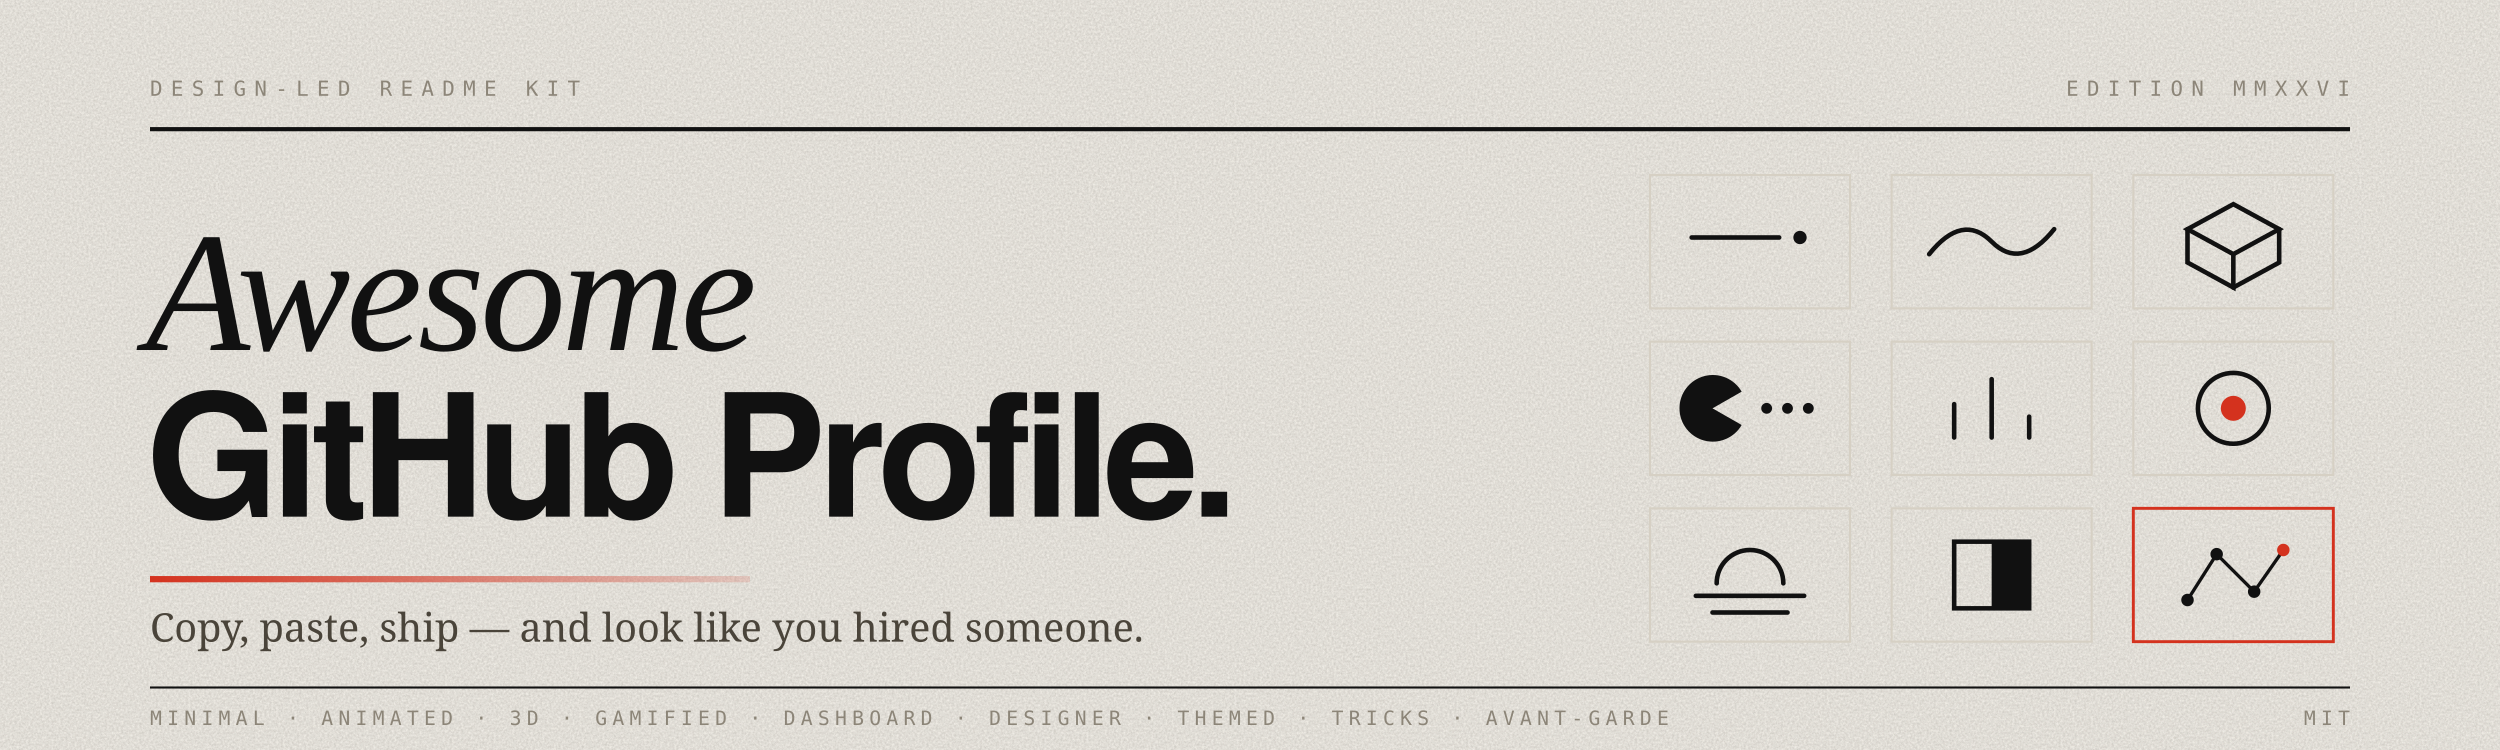
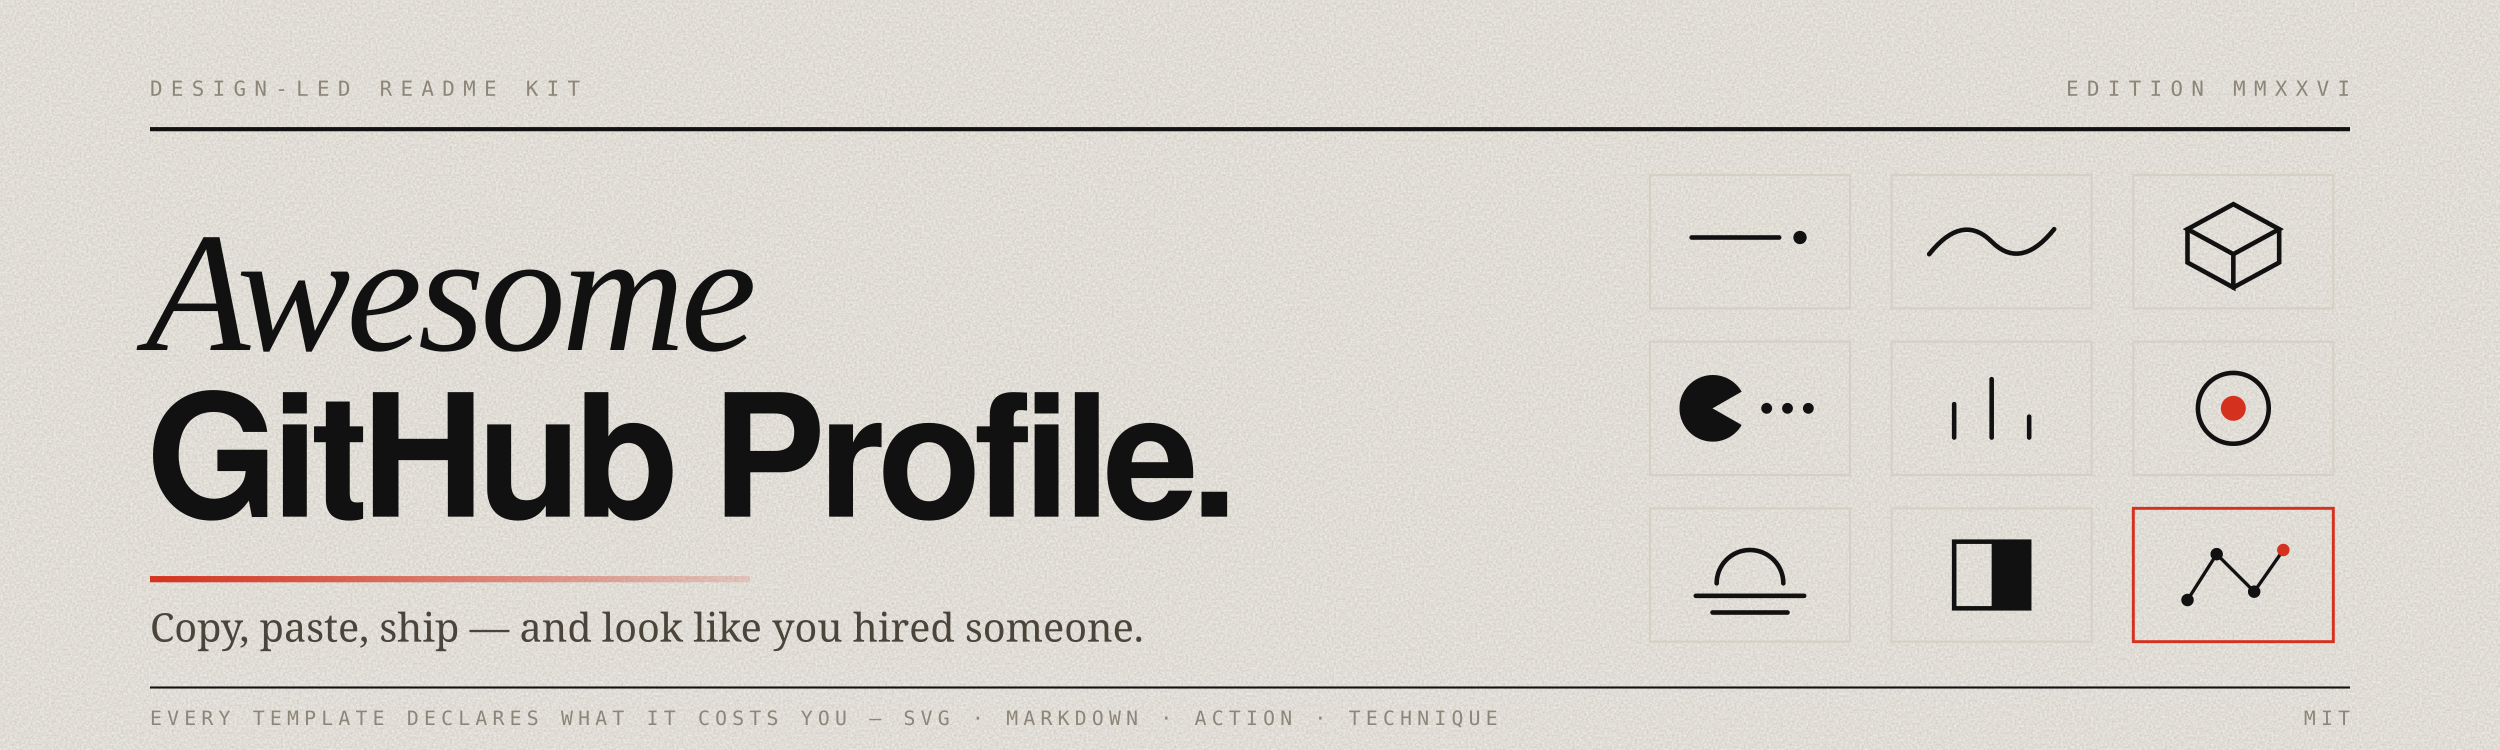
<svg xmlns="http://www.w3.org/2000/svg" viewBox="0 0 1200 360" width="1200" height="360" role="img" aria-label="Awesome GitHub Profile — design-led README templates">
  <defs>
    <filter id="hr-grain" x="0" y="0" width="100%" height="100%">
      <feTurbulence type="fractalNoise" baseFrequency="0.9" numOctaves="3" seed="11" result="n" />
      <feColorMatrix in="n" type="matrix" values="0 0 0 0 0.07  0 0 0 0 0.06  0 0 0 0 0.05  0 0 0 0.45 0" />
    </filter>
    <linearGradient id="hr-rule" x1="0" y1="0" x2="1" y2="0">
      <stop offset="0" stop-color="#d4321e" />
      <stop offset="1" stop-color="#d4321e" stop-opacity="0.15" />
    </linearGradient>
  </defs>
  <rect width="1200" height="360" fill="#f3f0e9" />
  <rect width="1200" height="360" filter="url(#hr-grain)" opacity="0.5" />
  <text x="72" y="46" font-family="ui-monospace, Menlo, Consolas, monospace" font-size="10" fill="#8c8578" letter-spacing="4">DESIGN-LED README KIT</text>
  <text x="1128" y="46" text-anchor="end" font-family="ui-monospace, Menlo, Consolas, monospace" font-size="10" fill="#8c8578" letter-spacing="4">EDITION MMXXVI</text>
  <line x1="72" y1="62" x2="1128" y2="62" stroke="#111111" stroke-width="2" />
  <text x="70" y="168" font-family="Georgia, 'Times New Roman', serif" font-style="italic" font-size="82" fill="#111111" letter-spacing="-2">Awesome</text>
  <text x="70" y="248" font-family="system-ui, -apple-system, 'Segoe UI', Helvetica, sans-serif" font-size="82" font-weight="800" fill="#111111" letter-spacing="-3.5">GitHub Profile.</text>
  <rect x="72" y="276.5" width="288" height="3" fill="url(#hr-rule)" />
  <text x="72" y="308" font-family="Georgia, serif" font-size="19" fill="#4a443a">Copy, paste, ship — and look like you hired someone.</text>
  <g transform="translate(792,84)" stroke="#111111" fill="none" stroke-width="2.2" stroke-linecap="round">
    <g transform="translate(0,0)">
      <rect x="0" y="0" width="96" height="64" fill="none" stroke="#d6d0c4" stroke-width="1" />
      <line x1="20" y1="30" x2="62" y2="30" />
      <circle cx="72" cy="30" r="3.2" fill="#111111" stroke="none" />
    </g>
    <g transform="translate(116,0)">
      <rect x="0" y="0" width="96" height="64" fill="none" stroke="#d6d0c4" stroke-width="1" />
      <path d="M18 38 Q34 18 48 32 T78 26" />
    </g>
    <g transform="translate(232,0)">
      <rect x="0" y="0" width="96" height="64" fill="none" stroke="#d6d0c4" stroke-width="1" />
      <path d="M48 14 L70 26 L48 38 L26 26 Z" />
      <path d="M26 26 L26 42 L48 54 L48 38" />
      <path d="M70 26 L70 42 L48 54" />
    </g>
    <g transform="translate(0,80)">
      <rect x="0" y="0" width="96" height="64" fill="none" stroke="#d6d0c4" stroke-width="1" />
      <path d="M30 32 L44 24 A16 16 0 1 0 44 40 Z" fill="#111111" stroke="none" />
      <circle cx="56" cy="32" r="2.6" fill="#111111" stroke="none" />
      <circle cx="66" cy="32" r="2.6" fill="#111111" stroke="none" />
      <circle cx="76" cy="32" r="2.6" fill="#111111" stroke="none" />
    </g>
    <g transform="translate(116,80)">
      <rect x="0" y="0" width="96" height="64" fill="none" stroke="#d6d0c4" stroke-width="1" />
      <line x1="30" y1="46" x2="30" y2="30" />
      <line x1="48" y1="46" x2="48" y2="18" />
      <line x1="66" y1="46" x2="66" y2="36" />
    </g>
    <g transform="translate(232,80)">
      <rect x="0" y="0" width="96" height="64" fill="none" stroke="#d6d0c4" stroke-width="1" />
      <circle cx="48" cy="32" r="17" />
      <circle cx="48" cy="32" r="6" fill="#d4321e" stroke="none" />
    </g>
    <g transform="translate(0,160)">
      <rect x="0" y="0" width="96" height="64" fill="none" stroke="#d6d0c4" stroke-width="1" />
      <path d="M32 36 A16 16 0 0 1 64 36" />
      <line x1="22" y1="42" x2="74" y2="42" />
      <line x1="30" y1="50" x2="66" y2="50" />
    </g>
    <g transform="translate(116,160)">
      <rect x="0" y="0" width="96" height="64" fill="none" stroke="#d6d0c4" stroke-width="1" />
      <rect x="30" y="16" width="36" height="32" />
      <path d="M48 16 L66 16 L66 48 L48 48 Z" fill="#111111" stroke="none" />
    </g>
    <g transform="translate(232,160)">
      <rect x="0" y="0" width="96" height="64" fill="none" stroke="#d4321e" stroke-width="1.4" />
      <path d="M26 44 L40 22 L58 40 L72 20" stroke-width="1.6" />
      <circle cx="26" cy="44" r="3" fill="#111111" stroke="none" />
      <circle cx="40" cy="22" r="3" fill="#111111" stroke="none" />
      <circle cx="58" cy="40" r="3" fill="#111111" stroke="none" />
      <circle cx="72" cy="20" r="3" fill="#d4321e" stroke="none" />
    </g>
  </g>
  <line x1="72" y1="330" x2="1128" y2="330" stroke="#111111" stroke-width="1" />
-   <text x="72" y="348" font-family="ui-monospace, Menlo, Consolas, monospace" font-size="9.5" fill="#8c8578" letter-spacing="2.5">MINIMAL · ANIMATED · 3D · GAMIFIED · DASHBOARD · DESIGNER · THEMED · TRICKS · AVANT-GARDE</text>
+   <text x="72" y="348" font-family="ui-monospace, Menlo, Consolas, monospace" font-size="9.5" fill="#8c8578" letter-spacing="2.5">EVERY TEMPLATE DECLARES WHAT IT COSTS YOU — SVG · MARKDOWN · ACTION · TECHNIQUE</text>
  <text x="1128" y="348" text-anchor="end" font-family="ui-monospace, Menlo, Consolas, monospace" font-size="9.5" fill="#8c8578" letter-spacing="2.5">MIT</text>
</svg>
